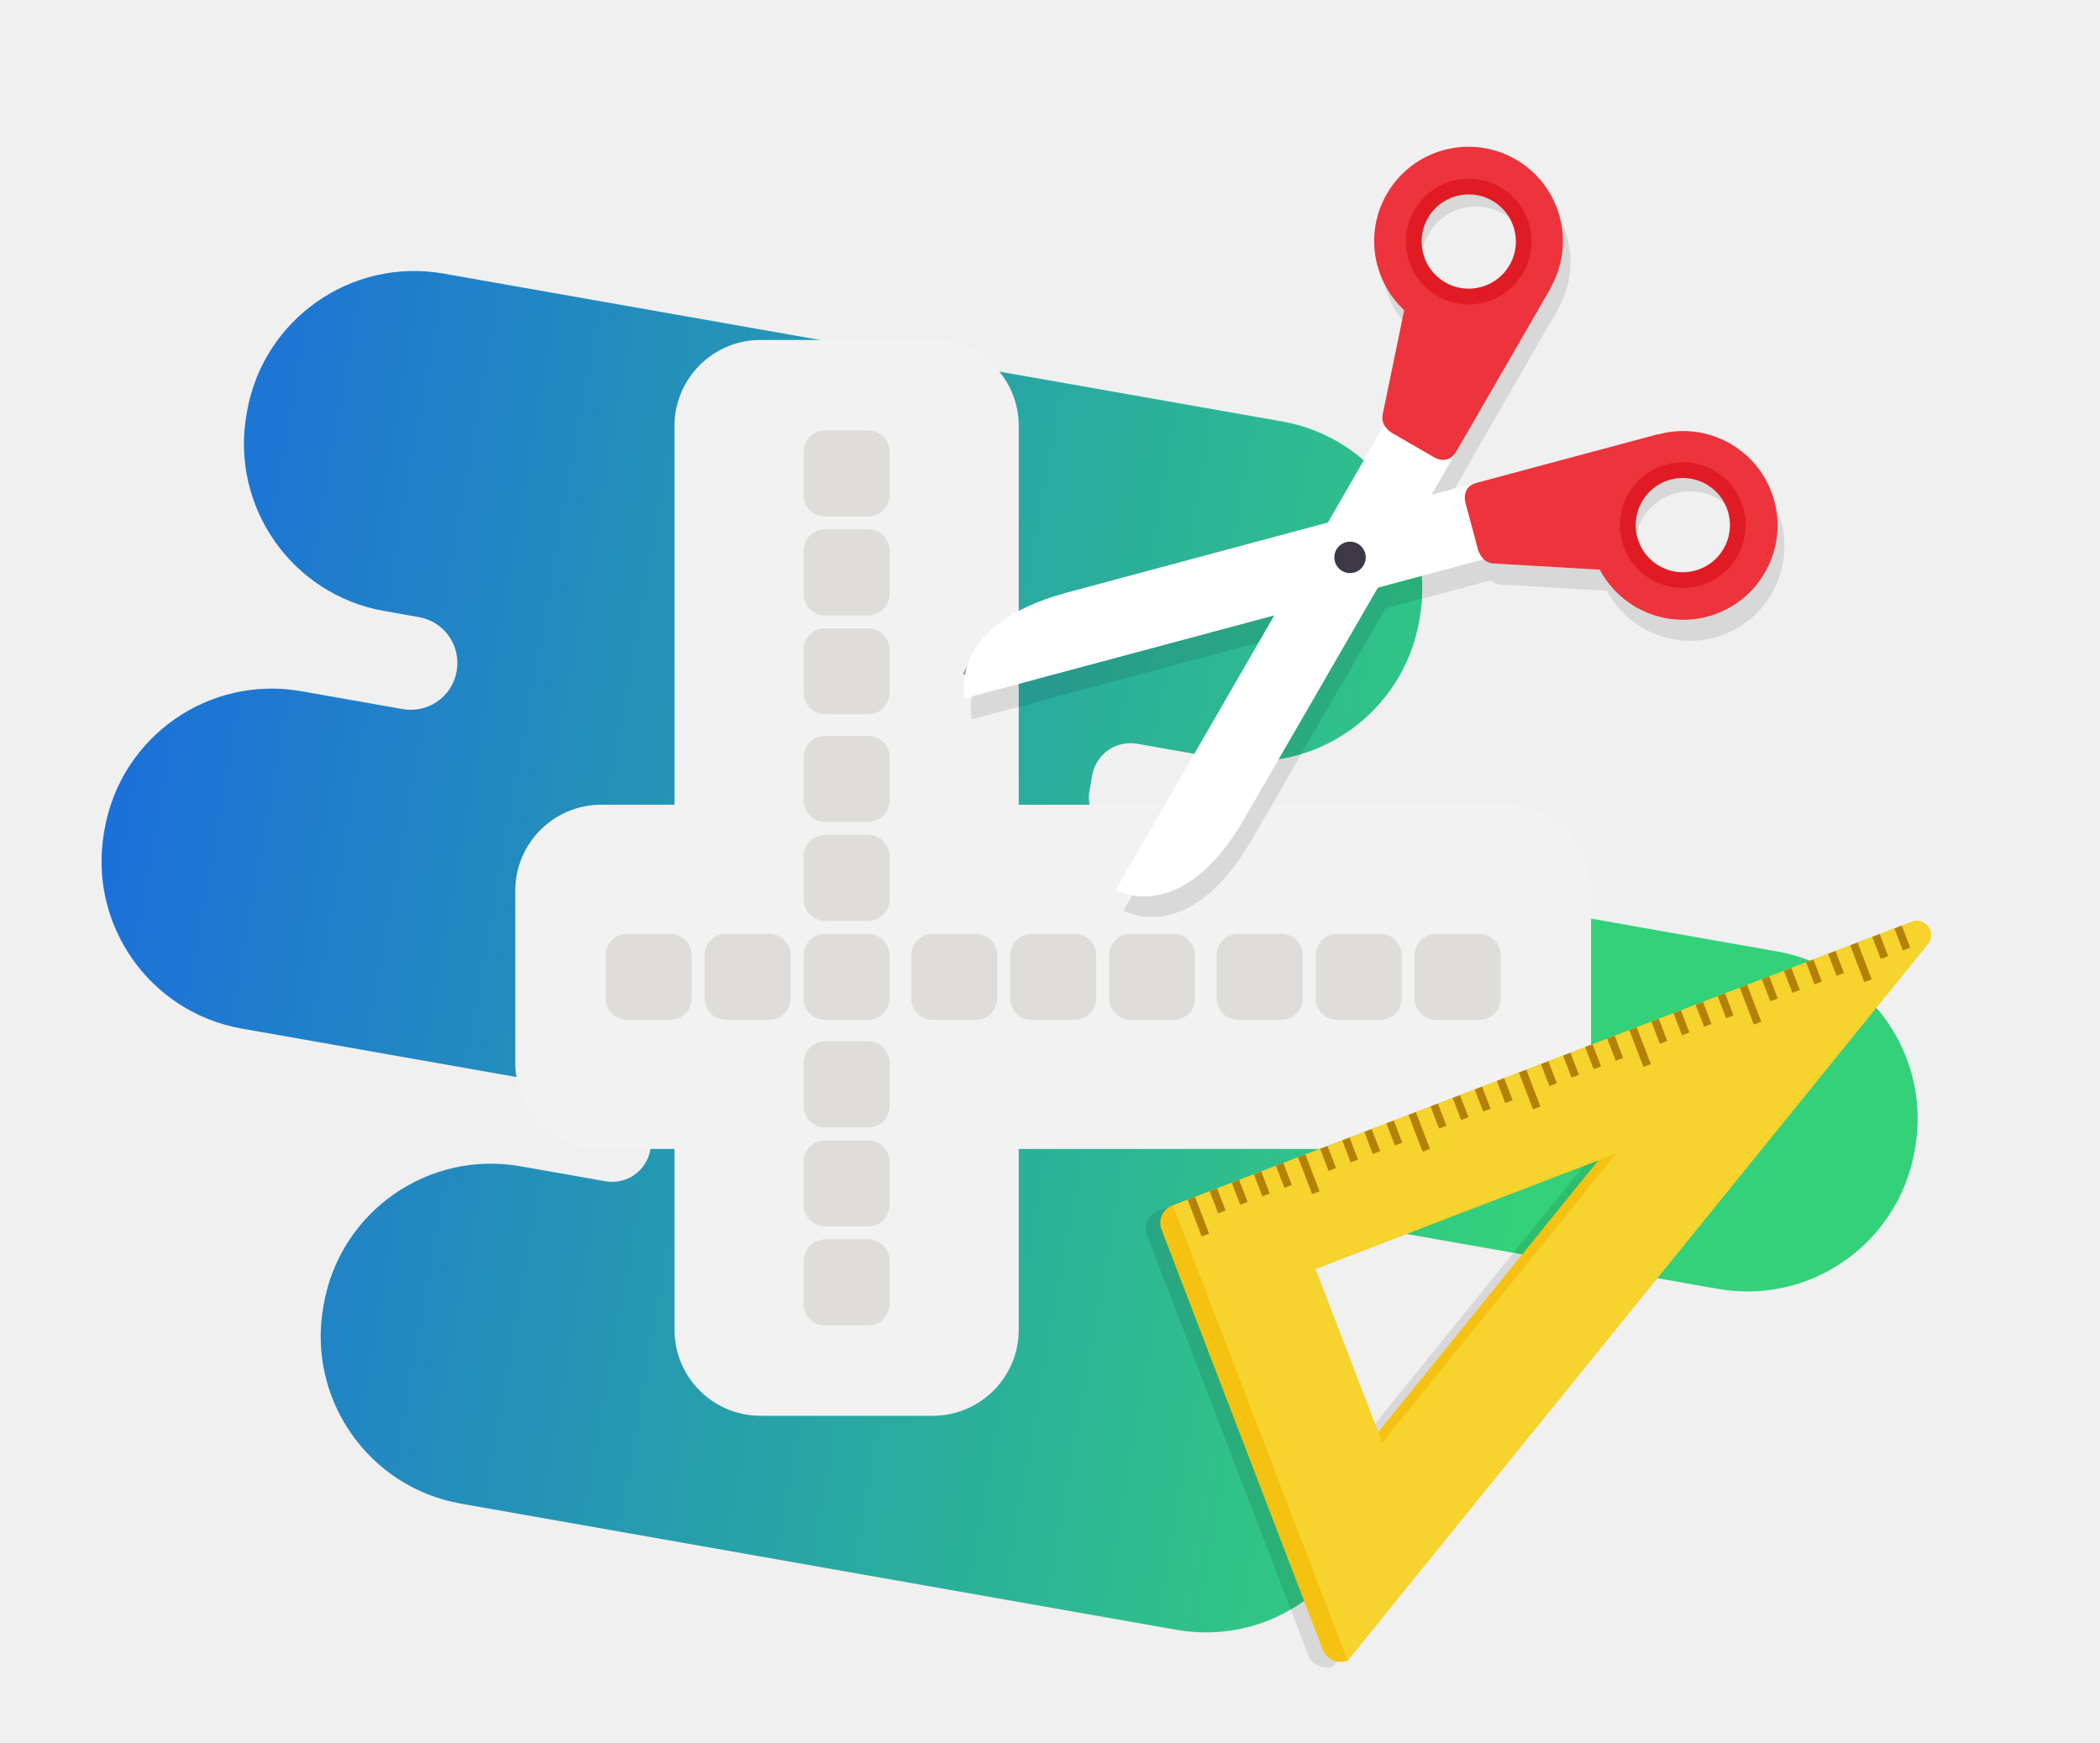
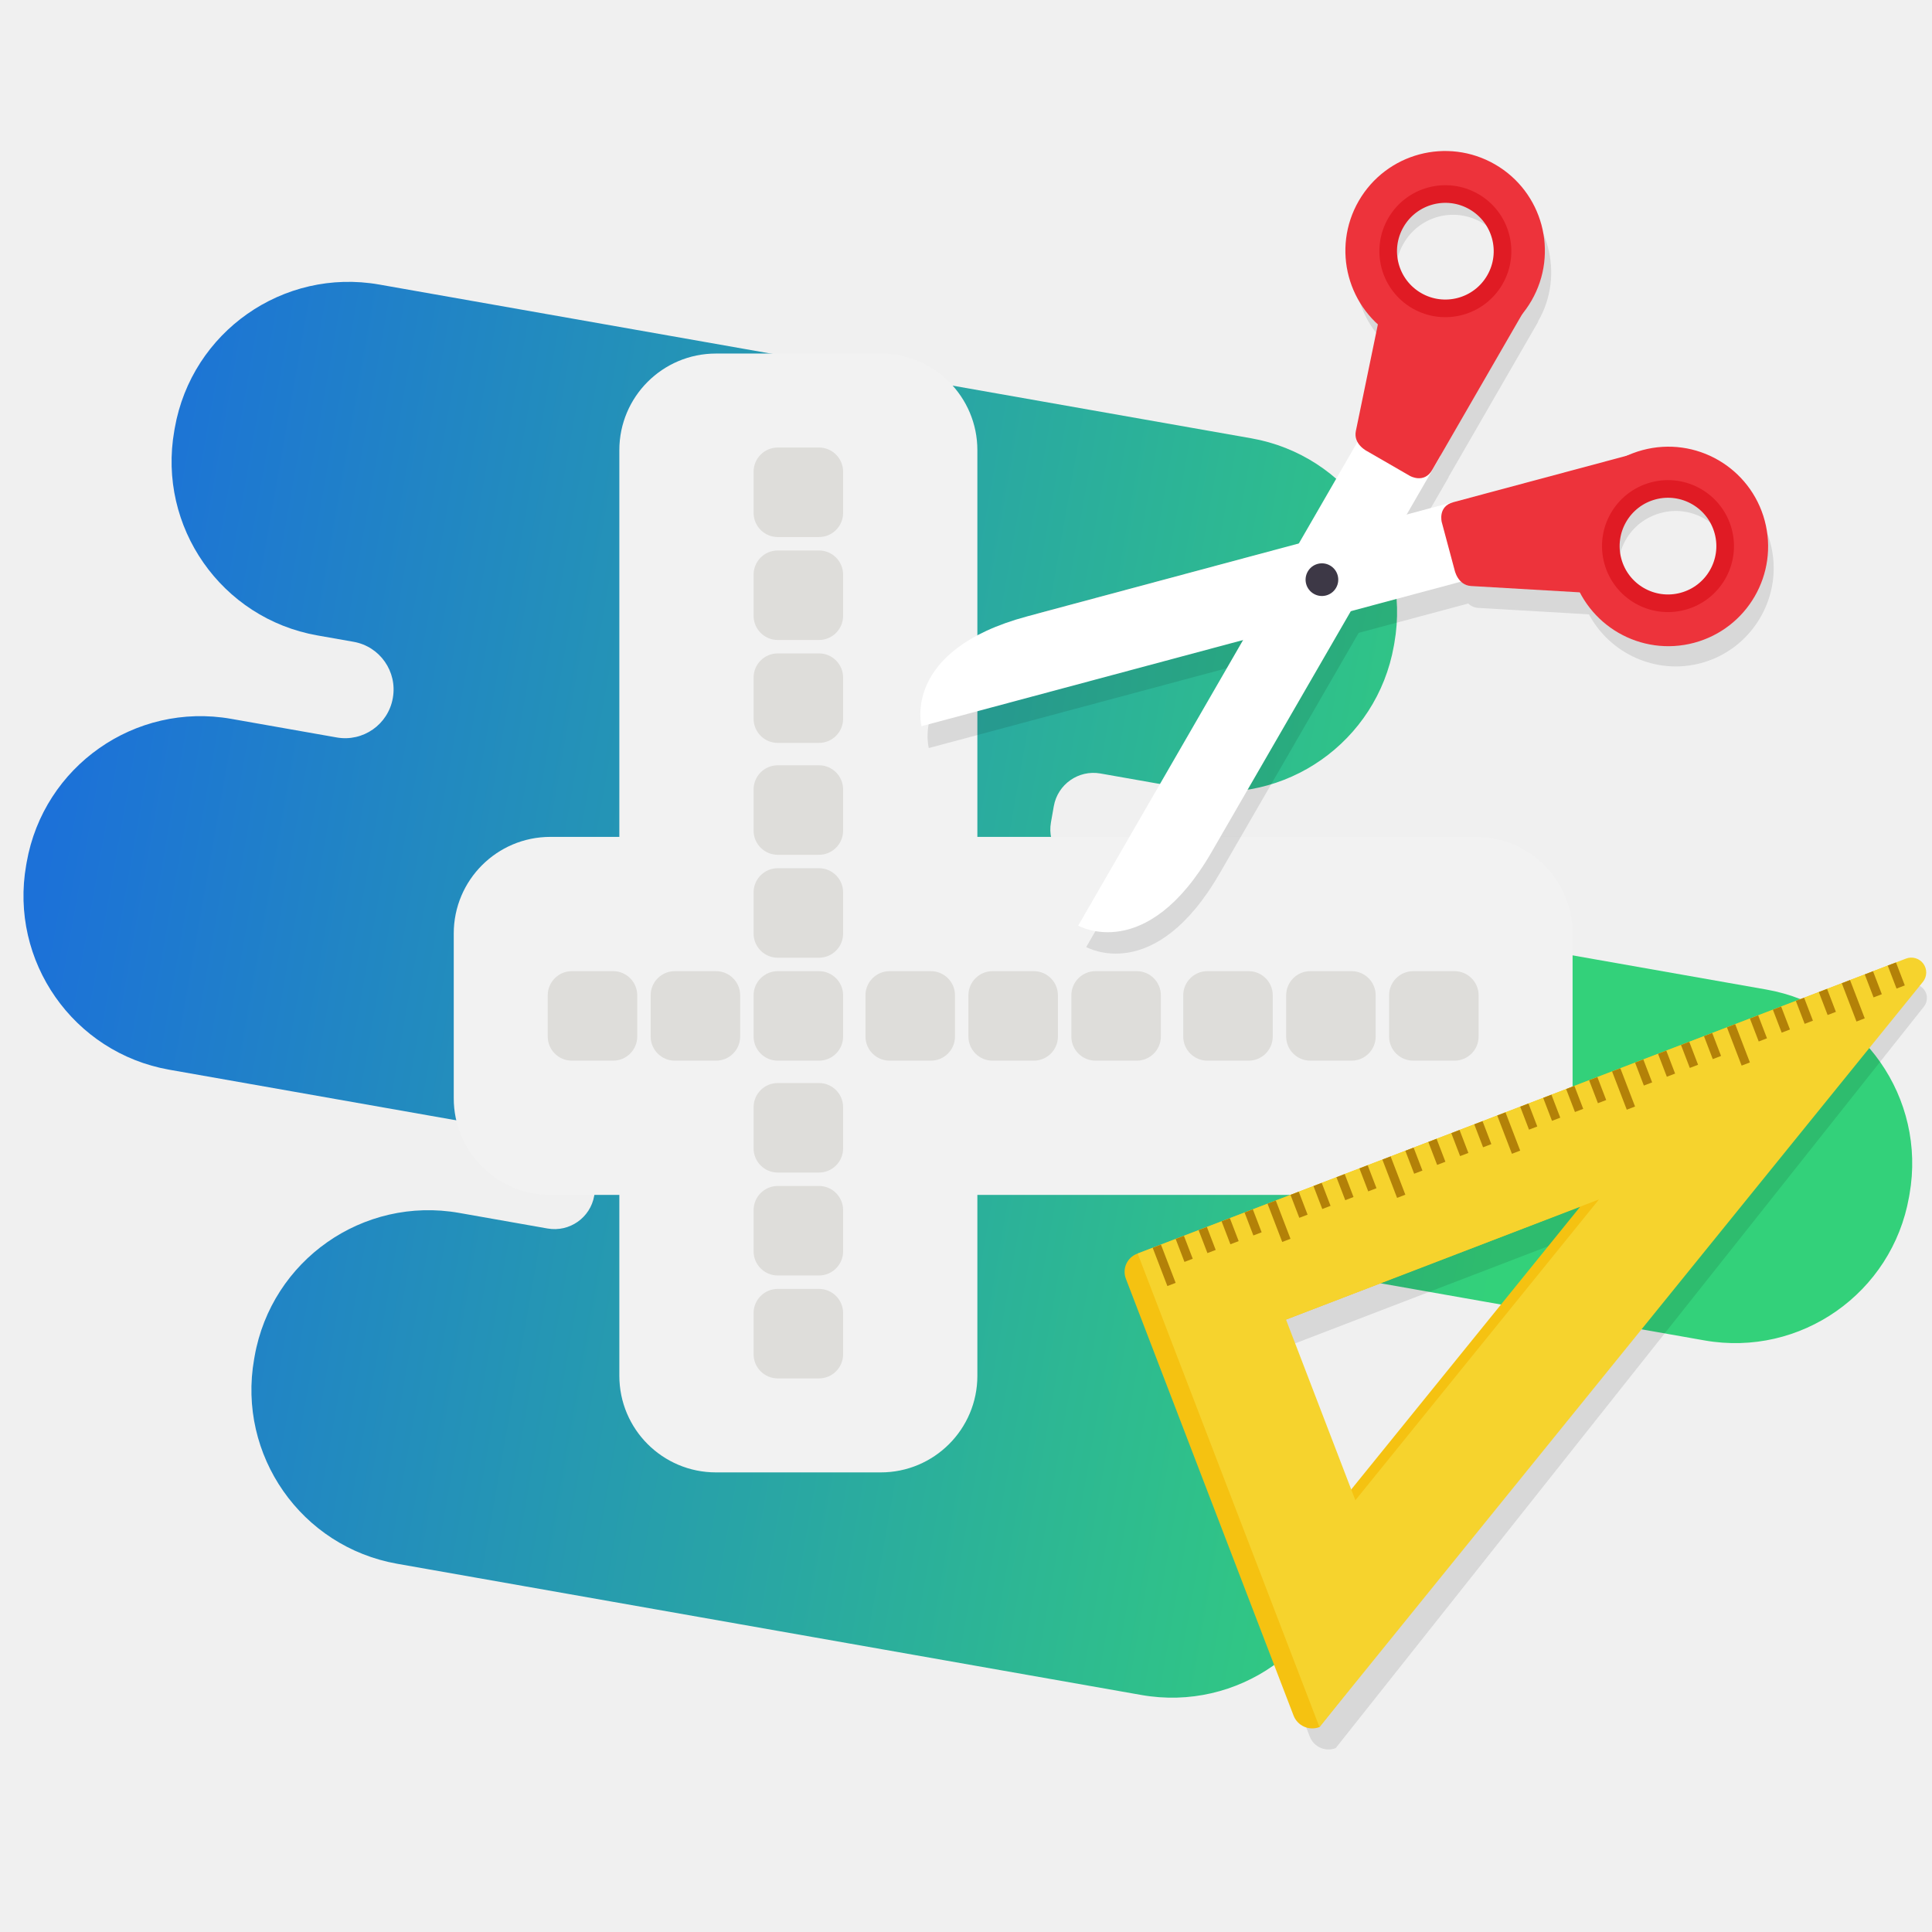
- <svg xmlns="http://www.w3.org/2000/svg" width="488" height="405" viewBox="0 0 488 405" fill="none">
-   <path d="M329.913 143.674L329.803 144.295C326.016 165.774 305.557 180.12 284.108 176.337L264.237 172.834C259.345 171.971 254.679 175.243 253.816 180.141L253.175 183.777C252.311 188.675 255.576 193.345 260.468 194.207L413.039 221.11C434.489 224.892 448.807 245.37 445.02 266.848L444.91 267.47C441.123 288.948 420.664 303.294 399.215 299.512L285.933 279.537C281.041 278.674 276.376 281.946 275.512 286.844L275.121 289.061C274.257 293.96 277.523 298.629 282.414 299.492L287.197 300.335C308.647 304.117 322.965 324.595 319.178 346.074L319.068 346.695C315.281 368.173 294.823 382.519 273.373 378.737L107.112 349.421C85.663 345.639 71.344 325.161 75.132 303.682L75.241 303.061C79.028 281.583 99.487 267.237 120.937 271.019L140.702 274.504C145.593 275.367 150.259 272.095 151.122 267.197L151.513 264.98C152.377 260.082 149.112 255.412 144.22 254.549L56.181 239.025C34.731 235.243 20.413 214.765 24.2 193.287L24.31 192.666C28.097 171.187 48.556 156.842 70.005 160.624L93.591 164.782C99.471 165.819 105.08 161.887 106.118 155.998L106.127 155.948C107.165 150.059 103.24 144.445 97.359 143.409L89.274 141.983C67.824 138.201 53.506 117.723 57.293 96.244L57.403 95.623C61.19 74.145 81.649 59.799 103.098 63.581L297.932 97.936C319.382 101.718 333.7 122.196 329.913 143.674Z" fill="url(#paint0_linear_37_901)" />
-   <rect x="119.736" y="187" width="250" height="80" rx="20" fill="#F2F2F2" />
-   <rect x="156.736" y="79" width="80" height="250" rx="20" fill="#F2F2F2" />
-   <rect x="186.736" y="100" width="20" height="20" rx="5" fill="#DEDDDA" />
-   <rect x="186.736" y="123" width="20" height="20" rx="5" fill="#DEDDDA" />
-   <rect x="186.736" y="146" width="20" height="20" rx="5" fill="#DEDDDA" />
-   <rect x="186.736" y="171" width="20" height="20" rx="5" fill="#DEDDDA" />
-   <rect x="186.736" y="194" width="20" height="20" rx="5" fill="#DEDDDA" />
-   <rect x="140.736" y="217" width="20" height="20" rx="5" fill="#DEDDDA" />
-   <rect x="163.736" y="217" width="20" height="20" rx="5" fill="#DEDDDA" />
-   <rect x="186.736" y="217" width="20" height="20" rx="5" fill="#DEDDDA" />
-   <rect x="186.736" y="242" width="20" height="20" rx="5" fill="#DEDDDA" />
-   <rect x="186.736" y="265" width="20" height="20" rx="5" fill="#DEDDDA" />
-   <rect x="186.736" y="288" width="20" height="20" rx="5" fill="#DEDDDA" />
-   <rect x="211.736" y="217" width="20" height="20" rx="5" fill="#DEDDDA" />
-   <rect x="234.735" y="217" width="20" height="20" rx="5" fill="#DEDDDA" />
-   <rect x="257.735" y="217" width="20" height="20" rx="5" fill="#DEDDDA" />
-   <rect x="282.735" y="217" width="20" height="20" rx="5" fill="#DEDDDA" />
-   <rect x="305.735" y="217" width="20" height="20" rx="5" fill="#DEDDDA" />
-   <rect x="328.735" y="217" width="20" height="20" rx="5" fill="#DEDDDA" />
-   <path fill-rule="evenodd" clip-rule="evenodd" d="M227.619 156.728C230.287 151.761 236.31 146.144 249.529 142.603L310.328 126.283L323.46 103.536C323.049 102.792 322.922 101.925 323.104 101.094L328.108 76.849C320.83 70.047 318.883 58.828 324.065 49.854C330.092 39.415 343.573 35.801 354.014 41.829C364.452 47.854 368.065 61.339 362.039 71.779L361.981 71.874L362.063 71.862L341.992 106.625L342.03 106.649L334.42 119.816L348.217 116.112L348.229 116.156L387.002 105.767L386.969 105.842L387.075 105.814C398.72 102.693 410.808 109.674 413.928 121.317C417.048 132.96 410.068 145.046 398.425 148.166C388.414 150.848 378.082 146.064 373.395 137.273L348.681 135.83C347.833 135.79 347.028 135.443 346.416 134.854L321.935 141.414L290.899 195.12C276.301 220.402 261.065 211.607 261.065 211.607L297.866 147.863L225.878 167.152C225.878 167.152 224.596 162.357 227.619 156.728ZM331.965 54.416C331.116 55.87 330.563 57.477 330.339 59.146C330.115 60.814 330.224 62.511 330.659 64.137C331.095 65.763 331.849 67.287 332.877 68.62C333.906 69.953 335.188 71.068 336.651 71.902C338.104 72.751 339.712 73.304 341.38 73.528C343.049 73.752 344.745 73.643 346.371 73.208C347.997 72.772 349.521 72.018 350.854 70.99C352.187 69.962 353.302 68.679 354.136 67.217C354.986 65.763 355.539 64.156 355.763 62.487C355.987 60.818 355.878 59.122 355.443 57.495C355.007 55.869 354.253 54.345 353.224 53.012C352.196 51.679 350.913 50.563 349.451 49.729C347.997 48.88 346.39 48.327 344.722 48.103C343.053 47.879 341.357 47.988 339.731 48.424C338.105 48.859 336.582 49.613 335.249 50.642C333.916 51.67 332.801 52.952 331.967 54.414L331.965 54.416ZM381.636 120.575C380.796 122.034 380.253 123.645 380.038 125.314C379.823 126.984 379.94 128.679 380.383 130.303C380.811 131.932 381.557 133.46 382.578 134.798C383.6 136.136 384.877 137.259 386.335 138.1C387.793 138.942 389.404 139.486 391.074 139.701C392.744 139.916 394.44 139.798 396.064 139.353C397.692 138.926 399.22 138.181 400.558 137.159C401.896 136.138 403.019 134.862 403.861 133.404C404.702 131.946 405.247 130.335 405.462 128.666C405.677 126.996 405.559 125.3 405.115 123.677C404.688 122.048 403.942 120.52 402.921 119.182C401.899 117.843 400.622 116.721 399.164 115.879C397.706 115.037 396.096 114.493 394.426 114.277C392.756 114.062 391.06 114.18 389.436 114.624C385.995 115.546 383.271 117.746 381.638 120.575L381.636 120.575Z" fill="black" fill-opacity="0.102" />
-   <path fill-rule="evenodd" clip-rule="evenodd" d="M351.013 113.856L353.846 124.431L226.946 158.433L223.786 156.607C223.786 156.607 229.596 142.611 251.368 136.777L299.293 123.945L304.138 122.83L308.713 125.19L351.013 113.856Z" fill="#9A9996" />
-   <path fill-rule="evenodd" clip-rule="evenodd" d="M346.6 111.222L351.165 128.261L224.265 162.263C224.265 162.263 219.712 145.269 247.912 137.713L346.6 111.222Z" fill="white" />
-   <path fill-rule="evenodd" clip-rule="evenodd" d="M385.386 100.877L343.086 112.211C339.561 113.155 340.506 116.68 340.506 116.68L343.357 127.321C343.357 127.321 344.023 130.765 347.067 130.943L372.532 132.426L385.386 100.877Z" fill="#ED333B" />
-   <path d="M407.907 117.605C405.425 108.342 395.904 102.845 386.641 105.327C377.378 107.809 371.881 117.33 374.363 126.593C376.845 135.856 386.366 141.353 395.629 138.871C404.892 136.389 410.389 126.868 407.907 117.605Z" stroke="#ED333B" stroke-width="9.123" stroke-linecap="round" stroke-linejoin="round" />
-   <path d="M403.391 118.721C401.565 111.907 394.561 107.863 387.747 109.689C380.934 111.515 376.89 118.519 378.716 125.332C380.541 132.146 387.545 136.19 394.359 134.364C401.173 132.538 405.216 125.535 403.391 118.721Z" stroke="#E01B24" stroke-width="3.649" stroke-linecap="round" stroke-linejoin="round" />
-   <path fill-rule="evenodd" clip-rule="evenodd" d="M340.236 101.864L324.96 93.044L259.272 206.82C259.272 206.82 274.508 215.616 289.106 190.333L340.236 101.864Z" fill="white" />
-   <path fill-rule="evenodd" clip-rule="evenodd" d="M360.268 67.077L338.372 105.002C336.548 108.162 333.387 106.338 333.387 106.338L323.847 100.83C323.847 100.83 320.693 99.295 321.308 96.309L326.467 71.328L360.268 67.077Z" fill="#ED333B" />
-   <path d="M349.939 40.994C358.244 45.788 361.089 56.408 356.294 64.713C351.5 73.018 340.88 75.863 332.575 71.068C324.271 66.273 321.425 55.654 326.22 47.349C331.015 39.044 341.634 36.199 349.939 40.994Z" stroke="#ED333B" stroke-width="9.123" stroke-linecap="round" stroke-linejoin="round" />
-   <path d="M347.693 45.067C353.802 48.594 355.895 56.406 352.368 62.515C348.841 68.624 341.029 70.717 334.92 67.19C328.811 63.663 326.718 55.851 330.245 49.742C333.772 43.633 341.584 41.54 347.693 45.067Z" stroke="#E01B24" stroke-width="3.649" stroke-linecap="round" stroke-linejoin="round" />
-   <path d="M315.549 126.363C313.804 125.356 311.572 125.954 310.564 127.699C309.556 129.445 310.154 131.676 311.9 132.684C313.645 133.692 315.877 133.094 316.885 131.348C317.892 129.603 317.294 127.371 315.549 126.363Z" fill="#3D3846" />
-   <path d="M309.799 387.202L441.237 221.515C441.659 220.983 441.894 220.327 441.907 219.649C441.92 218.97 441.709 218.306 441.307 217.758C440.905 217.211 440.335 216.811 439.683 216.62C439.032 216.429 438.335 216.457 437.702 216.7L403.58 229.798L269.025 281.449C267.957 281.859 267.096 282.676 266.631 283.72C266.166 284.765 266.135 285.951 266.545 287.018L304.013 384.626C304.224 385.175 304.541 385.677 304.945 386.104C305.35 386.53 305.835 386.873 306.373 387.112C306.91 387.352 307.489 387.483 308.077 387.498C308.665 387.513 309.25 387.413 309.799 387.202ZM313.645 338.128L298.147 297.752L368.078 270.908L313.645 338.128Z" fill="black" fill-opacity="0.102" />
-   <path d="M313.172 385.907L444.61 220.22C445.032 219.689 445.267 219.033 445.28 218.354C445.293 217.675 445.082 217.011 444.68 216.464C444.278 215.917 443.708 215.517 443.056 215.325C442.405 215.134 441.709 215.162 441.075 215.406L406.953 228.504L272.398 280.155C271.33 280.564 270.469 281.381 270.004 282.426C269.539 283.47 269.508 284.656 269.918 285.724L307.386 383.331C307.597 383.88 307.914 384.382 308.319 384.809C308.723 385.236 309.208 385.578 309.746 385.818C310.283 386.057 310.862 386.188 311.45 386.203C312.038 386.219 312.623 386.118 313.172 385.907ZM317.019 336.833L301.52 296.457L371.451 269.613L317.019 336.833Z" fill="#F5C211" />
-   <path d="M313.172 385.907L448.013 219.395C448.474 218.826 448.735 218.12 448.754 217.387C448.773 216.655 448.55 215.937 448.119 215.344C447.689 214.751 447.075 214.317 446.372 214.109C445.669 213.901 444.918 213.93 444.234 214.193L411.134 226.899L272.554 280.095L313.172 385.907ZM321.2 335.228L305.701 294.852L375.632 268.008L321.2 335.228Z" fill="#F6D32D" />
-   <path d="M280.116 287.007L276.832 278.452" stroke="#B38108" stroke-width="1.833" />
-   <path d="M305.778 277.156L302.495 268.601" stroke="#B38108" stroke-width="1.833" />
-   <path d="M331.441 267.305L328.158 258.75" stroke="#B38108" stroke-width="1.833" />
-   <path d="M357.104 257.453L353.821 248.899" stroke="#B38108" stroke-width="1.833" />
-   <path d="M382.767 247.602L379.483 239.048" stroke="#B38108" stroke-width="1.833" />
-   <path d="M408.43 237.751L405.146 229.197" stroke="#B38108" stroke-width="1.833" />
-   <path d="M434.093 227.9L430.81 219.346" stroke="#B38108" stroke-width="1.833" />
-   <path d="M283.935 281.615L281.964 276.482" stroke="#B38108" stroke-width="1.833" />
-   <path d="M289.067 279.645L287.097 274.512" stroke="#B38108" stroke-width="1.833" />
-   <path d="M294.2 277.674L292.229 272.542" stroke="#B38108" stroke-width="1.833" />
-   <path d="M299.333 275.704L297.362 270.572" stroke="#B38108" stroke-width="1.833" />
-   <path d="M309.598 271.764L307.627 266.631" stroke="#B38108" stroke-width="1.833" />
-   <path d="M314.73 269.794L312.76 264.661" stroke="#B38108" stroke-width="1.833" />
-   <path d="M319.863 267.823L317.893 262.691" stroke="#B38108" stroke-width="1.833" />
-   <path d="M324.995 265.853L323.025 260.72" stroke="#B38108" stroke-width="1.833" />
-   <path d="M335.261 261.913L333.291 256.78" stroke="#B38108" stroke-width="1.833" />
-   <path d="M340.393 259.942L338.423 254.81" stroke="#B38108" stroke-width="1.833" />
-   <path d="M345.526 257.972L343.556 252.84" stroke="#B38108" stroke-width="1.833" />
-   <path d="M350.658 256.002L348.688 250.869" stroke="#B38108" stroke-width="1.833" />
-   <path d="M360.923 252.062L358.953 246.929" stroke="#B38108" stroke-width="1.833" />
-   <path d="M366.056 250.091L364.086 244.959" stroke="#B38108" stroke-width="1.833" />
-   <path d="M371.188 248.121L369.218 242.989" stroke="#B38108" stroke-width="1.833" />
-   <path d="M376.321 246.151L374.351 241.018" stroke="#B38108" stroke-width="1.833" />
-   <path d="M386.586 242.211L384.616 237.078" stroke="#B38108" stroke-width="1.833" />
-   <path d="M391.719 240.24L389.749 235.108" stroke="#B38108" stroke-width="1.833" />
-   <path d="M396.852 238.27L394.881 233.137" stroke="#B38108" stroke-width="1.833" />
-   <path d="M401.984 236.3L400.014 231.167" stroke="#B38108" stroke-width="1.833" />
-   <path d="M412.25 232.359L410.279 227.227" stroke="#B38108" stroke-width="1.833" />
-   <path d="M417.382 230.389L415.412 225.257" stroke="#B38108" stroke-width="1.833" />
-   <path d="M422.515 228.419L420.544 223.286" stroke="#B38108" stroke-width="1.833" />
-   <path d="M427.647 226.449L425.677 221.316" stroke="#B38108" stroke-width="1.833" />
-   <path d="M437.912 222.508L435.942 217.376" stroke="#B38108" stroke-width="1.833" />
-   <path d="M443.045 220.538L441.075 215.406" stroke="#B38108" stroke-width="1.833" />
+ <svg xmlns="http://www.w3.org/2000/svg" width="400" height="400" viewBox="0 0 400 400" fill="none">
+   <mask id="mask0_43_780" style="mask-type:alpha" maskUnits="userSpaceOnUse" x="0" y="0" width="400" height="400">
+     <rect width="400" height="400" fill="white" />
+   </mask>
+   <g mask="url(#mask0_43_780)">
+     <path d="M288.689 133.125L288.587 133.701C285.078 153.602 266.122 166.894 246.247 163.39L227.835 160.143C223.302 159.344 218.979 162.375 218.179 166.914L217.585 170.283C216.785 174.821 219.81 179.148 224.343 179.948L365.711 204.875C385.586 208.379 398.853 227.353 395.344 247.255L395.242 247.83C391.733 267.732 372.777 281.024 352.902 277.52L247.938 259.012C243.406 258.213 239.083 261.244 238.282 265.782L237.92 267.837C237.12 272.375 240.145 276.702 244.678 277.502L249.109 278.283C268.984 281.788 282.251 300.762 278.742 320.663L278.64 321.239C275.131 341.14 256.175 354.433 236.3 350.928L82.248 323.764C62.373 320.26 49.106 301.286 52.615 281.384L52.716 280.809C56.226 260.907 75.182 247.615 95.057 251.119L113.37 254.349C117.903 255.148 122.226 252.116 123.026 247.578L123.388 245.524C124.189 240.985 121.163 236.658 116.631 235.859L35.056 221.475C15.181 217.97 1.914 198.996 5.423 179.095L5.525 178.519C9.034 158.618 27.99 145.325 47.865 148.83L69.718 152.683C75.167 153.644 80.364 150 81.326 144.544L81.334 144.497C82.296 139.041 78.659 133.839 73.21 132.879L65.719 131.558C45.844 128.053 32.577 109.079 36.086 89.178L36.188 88.602C39.697 68.701 58.653 55.408 78.528 58.913L259.056 90.745C278.931 94.249 292.198 113.223 288.689 133.125Z" fill="url(#paint0_linear_43_780)" />
+     <rect x="93.944" y="173.269" width="231.644" height="74.126" rx="20" fill="#F2F2F2" />
+     <rect x="128.228" y="73.199" width="74.126" height="231.644" rx="20" fill="#F2F2F2" />
+     <rect x="156.025" y="92.657" width="18.532" height="18.532" rx="5" fill="#DEDDDA" />
+     <rect x="156.025" y="113.969" width="18.532" height="18.532" rx="5" fill="#DEDDDA" />
+     <rect x="156.025" y="135.28" width="18.532" height="18.532" rx="5" fill="#DEDDDA" />
+     <rect x="156.025" y="158.444" width="18.532" height="18.532" rx="5" fill="#DEDDDA" />
+     <rect x="156.025" y="179.755" width="18.532" height="18.532" rx="5" fill="#DEDDDA" />
+     <rect x="113.402" y="201.067" width="18.532" height="18.532" rx="5" fill="#DEDDDA" />
+     <rect x="134.713" y="201.067" width="18.532" height="18.532" rx="5" fill="#DEDDDA" />
+     <rect x="156.025" y="201.067" width="18.532" height="18.532" rx="5" fill="#DEDDDA" />
+     <rect x="156.025" y="224.231" width="18.532" height="18.532" rx="5" fill="#DEDDDA" />
+     <rect x="156.025" y="245.542" width="18.532" height="18.532" rx="5" fill="#DEDDDA" />
+     <rect x="156.025" y="266.853" width="18.532" height="18.532" rx="5" fill="#DEDDDA" />
+     <rect x="179.189" y="201.067" width="18.532" height="18.532" rx="5" fill="#DEDDDA" />
+     <rect x="200.5" y="201.067" width="18.532" height="18.532" rx="5" fill="#DEDDDA" />
+     <rect x="221.811" y="201.067" width="18.532" height="18.532" rx="5" fill="#DEDDDA" />
+     <rect x="244.976" y="201.067" width="18.532" height="18.532" rx="5" fill="#DEDDDA" />
+     <rect x="266.287" y="201.067" width="18.532" height="18.532" rx="5" fill="#DEDDDA" />
+     <rect x="287.598" y="201.067" width="18.532" height="18.532" rx="5" fill="#DEDDDA" />
+     <path fill-rule="evenodd" clip-rule="evenodd" d="M193.906 145.22C196.378 140.618 201.959 135.414 214.207 132.132L270.542 117.011L282.71 95.934C282.329 95.245 282.212 94.441 282.38 93.672L287.016 71.206C280.273 64.904 278.469 54.509 283.271 46.193C288.855 36.521 301.346 33.172 311.02 38.758C320.692 44.34 324.04 56.835 318.456 66.509L318.402 66.597L318.478 66.585L299.881 98.796L299.916 98.818L292.865 111.019L305.649 107.587L305.66 107.627L341.586 98.001L341.556 98.07L341.654 98.044C352.444 95.153 363.644 101.621 366.535 112.409C369.426 123.198 362.959 134.396 352.171 137.287C342.895 139.772 333.321 135.34 328.978 127.193L306.079 125.857C305.293 125.82 304.547 125.498 303.98 124.953L281.296 131.03L252.54 180.793C239.013 204.219 224.896 196.069 224.896 196.069L258.995 137.006L192.293 154.879C192.293 154.879 191.105 150.436 193.906 145.22ZM290.591 50.421C289.804 51.768 289.291 53.257 289.084 54.803C288.876 56.349 288.977 57.921 289.381 59.428C289.784 60.934 290.483 62.346 291.436 63.581C292.389 64.816 293.577 65.85 294.932 66.623C296.279 67.41 297.768 67.922 299.314 68.129C300.86 68.337 302.432 68.236 303.939 67.832C305.445 67.429 306.857 66.73 308.092 65.777C309.327 64.825 310.361 63.636 311.134 62.282C311.921 60.935 312.433 59.445 312.641 57.899C312.849 56.353 312.748 54.781 312.344 53.274C311.94 51.767 311.242 50.355 310.289 49.12C309.336 47.885 308.147 46.851 306.792 46.078C305.446 45.291 303.956 44.779 302.41 44.571C300.865 44.364 299.293 44.465 297.786 44.868C296.28 45.272 294.868 45.97 293.633 46.923C292.398 47.876 291.365 49.064 290.592 50.419L290.591 50.421ZM336.614 111.722C335.836 113.074 335.333 114.566 335.134 116.113C334.934 117.66 335.043 119.231 335.454 120.736C335.85 122.245 336.541 123.66 337.488 124.9C338.434 126.14 339.617 127.18 340.968 127.96C342.32 128.74 343.812 129.244 345.359 129.444C346.907 129.643 348.478 129.533 349.983 129.121C351.492 128.726 352.907 128.035 354.147 127.088C355.387 126.142 356.427 124.959 357.207 123.608C357.987 122.258 358.491 120.766 358.691 119.218C358.89 117.671 358.781 116.1 358.369 114.596C357.973 113.087 357.282 111.671 356.336 110.431C355.39 109.191 354.207 108.15 352.856 107.37C351.504 106.59 350.012 106.086 348.465 105.886C346.918 105.687 345.346 105.796 343.841 106.208C340.654 107.062 338.13 109.1 336.616 111.722L336.614 111.722Z" fill="black" fill-opacity="0.102" />
+     <path fill-rule="evenodd" clip-rule="evenodd" d="M308.24 105.496L310.865 115.294L194.082 146.586L191.169 144.89C191.169 144.89 196.496 131.936 216.533 126.567L260.637 114.759L265.096 113.734L269.312 115.926L308.24 105.496Z" fill="#9A9996" />
+     <path fill-rule="evenodd" clip-rule="evenodd" d="M304.151 103.056L308.381 118.843L190.798 150.349C190.798 150.349 186.579 134.603 212.709 127.601L304.151 103.056Z" fill="white" />
+     <path fill-rule="evenodd" clip-rule="evenodd" d="M340.09 93.47L300.895 103.972C297.629 104.847 298.504 108.113 298.504 108.113L301.146 117.972C301.146 117.972 301.763 121.164 304.584 121.329L328.179 122.703L340.09 93.47Z" fill="#ED333B" />
+     <path d="M360.957 108.97C358.657 100.387 349.835 95.294 341.252 97.594C332.67 99.893 327.576 108.715 329.876 117.298C332.176 125.881 340.998 130.974 349.58 128.674C358.163 126.375 363.257 117.553 360.957 108.97Z" stroke="#ED333B" stroke-width="9.123" stroke-linecap="round" stroke-linejoin="round" />
+     <path d="M356.772 110.004C355.08 103.69 348.591 99.944 342.277 101.635C335.964 103.327 332.217 109.816 333.909 116.13C335.6 122.443 342.09 126.19 348.403 124.498C354.717 122.807 358.464 116.317 356.772 110.004Z" stroke="#E01B24" stroke-width="3.649" stroke-linecap="round" stroke-linejoin="round" />
+     <path fill-rule="evenodd" clip-rule="evenodd" d="M298.254 94.385L284.1 86.213L223.235 191.634C223.235 191.634 237.353 199.785 250.878 176.358L298.254 94.385Z" fill="white" />
+     <path fill-rule="evenodd" clip-rule="evenodd" d="M316.816 62.151L296.527 97.292C294.836 100.22 291.908 98.53 291.908 98.53L283.069 93.426C283.069 93.426 280.146 92.004 280.716 89.237L285.496 66.09L316.816 62.151Z" fill="#ED333B" />
+     <path d="M307.245 37.984C314.94 42.426 317.576 52.266 313.133 59.961C308.691 67.656 298.851 70.293 291.156 65.85C283.461 61.407 280.824 51.568 285.267 43.872C289.71 36.177 299.549 33.541 307.245 37.984Z" stroke="#ED333B" stroke-width="9.123" stroke-linecap="round" stroke-linejoin="round" />
+     <path d="M305.163 41.758C310.824 45.026 312.763 52.264 309.495 57.925C306.227 63.585 298.989 65.525 293.328 62.257C287.668 58.988 285.728 51.75 288.997 46.09C292.265 40.429 299.503 38.49 305.163 41.758Z" stroke="#E01B24" stroke-width="3.649" stroke-linecap="round" stroke-linejoin="round" />
+     <path d="M275.38 117.085C273.763 116.151 271.695 116.705 270.761 118.323C269.827 119.94 270.382 122.008 271.999 122.942C273.616 123.876 275.684 123.321 276.618 121.704C277.552 120.087 276.998 118.019 275.38 117.085Z" fill="#3D3846" />
+     <path d="M276.538 361.93L398.325 208.409C398.716 207.916 398.934 207.309 398.946 206.68C398.957 206.051 398.762 205.435 398.39 204.928C398.017 204.421 397.489 204.051 396.885 203.873C396.281 203.696 395.636 203.722 395.049 203.948L363.433 216.084L238.757 263.943C237.768 264.322 236.971 265.079 236.54 266.047C236.109 267.015 236.08 268.114 236.46 269.103L271.177 359.543C271.372 360.052 271.665 360.517 272.041 360.913C272.416 361.308 272.865 361.626 273.363 361.847C273.861 362.069 274.397 362.19 274.942 362.205C275.487 362.219 276.029 362.126 276.538 361.93ZM280.102 316.459L265.741 279.048L330.538 254.175L280.102 316.459Z" fill="black" fill-opacity="0.102" />
+     <path d="M273.178 357.572L394.964 204.051C395.355 203.558 395.573 202.95 395.585 202.321C395.597 201.692 395.402 201.077 395.029 200.57C394.657 200.063 394.128 199.692 393.525 199.515C392.921 199.338 392.276 199.364 391.689 199.589L360.073 211.726L235.397 259.584C234.408 259.964 233.61 260.721 233.179 261.689C232.749 262.656 232.72 263.756 233.099 264.744L267.816 355.185C268.012 355.694 268.305 356.159 268.68 356.554C269.055 356.95 269.505 357.267 270.003 357.489C270.5 357.711 271.037 357.832 271.582 357.846C272.127 357.861 272.669 357.767 273.178 357.572ZM276.741 312.101L262.381 274.69L327.177 249.817L276.741 312.101Z" fill="#F5C211" />
+     <path d="M273.177 357.572L398.118 203.286C398.545 202.758 398.786 202.104 398.804 201.426C398.822 200.747 398.615 200.082 398.216 199.532C397.817 198.983 397.248 198.581 396.597 198.388C395.946 198.195 395.25 198.223 394.616 198.466L363.947 210.239L235.542 259.529L273.177 357.572ZM280.615 310.614L266.255 273.203L331.051 248.33L280.615 310.614Z" fill="#F6D32D" />
+     <path d="M242.548 265.933L239.505 258.007" stroke="#B38108" stroke-width="1.833" />
+     <path d="M266.326 256.805L263.284 248.879" stroke="#B38108" stroke-width="1.833" />
+     <path d="M290.105 247.678L287.062 239.751" stroke="#B38108" stroke-width="1.833" />
+     <path d="M313.884 238.55L310.841 230.624" stroke="#B38108" stroke-width="1.833" />
+     <path d="M337.662 229.422L334.62 221.496" stroke="#B38108" stroke-width="1.833" />
+     <path d="M361.441 220.294L358.398 212.368" stroke="#B38108" stroke-width="1.833" />
+     <path d="M385.22 211.167L382.177 203.24" stroke="#B38108" stroke-width="1.833" />
+     <path d="M246.086 260.937L244.261 256.181" stroke="#B38108" stroke-width="1.833" />
+     <path d="M250.842 259.112L249.017 254.356" stroke="#B38108" stroke-width="1.833" />
+     <path d="M255.598 257.286L253.773 252.53" stroke="#B38108" stroke-width="1.833" />
+     <path d="M260.354 255.461L258.528 250.705" stroke="#B38108" stroke-width="1.833" />
+     <path d="M269.865 251.809L268.04 247.054" stroke="#B38108" stroke-width="1.833" />
+     <path d="M274.621 249.984L272.795 245.228" stroke="#B38108" stroke-width="1.833" />
+     <path d="M279.377 248.158L277.551 243.403" stroke="#B38108" stroke-width="1.833" />
+     <path d="M284.132 246.333L282.307 241.577" stroke="#B38108" stroke-width="1.833" />
+     <path d="M293.644 242.682L291.818 237.926" stroke="#B38108" stroke-width="1.833" />
+     <path d="M298.399 240.856L296.574 236.1" stroke="#B38108" stroke-width="1.833" />
+     <path d="M303.155 239.031L301.33 234.275" stroke="#B38108" stroke-width="1.833" />
+     <path d="M307.911 237.205L306.086 232.449" stroke="#B38108" stroke-width="1.833" />
+     <path d="M317.422 233.554L315.597 228.798" stroke="#B38108" stroke-width="1.833" />
+     <path d="M322.178 231.728L320.353 226.973" stroke="#B38108" stroke-width="1.833" />
+     <path d="M326.934 229.903L325.108 225.147" stroke="#B38108" stroke-width="1.833" />
+     <path d="M331.69 228.077L329.864 223.322" stroke="#B38108" stroke-width="1.833" />
+     <path d="M341.201 224.426L339.376 219.67" stroke="#B38108" stroke-width="1.833" />
+     <path d="M345.957 222.601L344.131 217.845" stroke="#B38108" stroke-width="1.833" />
+     <path d="M350.712 220.775L348.887 216.019" stroke="#B38108" stroke-width="1.833" />
+     <path d="M355.468 218.949L353.643 214.194" stroke="#B38108" stroke-width="1.833" />
+     <path d="M364.98 215.298L363.154 210.543" stroke="#B38108" stroke-width="1.833" />
+     <path d="M369.735 213.473L367.91 208.717" stroke="#B38108" stroke-width="1.833" />
+     <path d="M374.491 211.647L372.666 206.892" stroke="#B38108" stroke-width="1.833" />
+     <path d="M379.247 209.822L377.421 205.066" stroke="#B38108" stroke-width="1.833" />
+     <path d="M388.758 206.171L386.933 201.415" stroke="#B38108" stroke-width="1.833" />
+     <path d="M393.514 204.345L391.689 199.589" stroke="#B38108" stroke-width="1.833" />
+   </g>
  <defs>
-     <linearGradient id="paint0_linear_37_901" x1="15.12" y1="266.078" x2="345.459" y2="324.326" gradientUnits="userSpaceOnUse">
+     <linearGradient id="paint0_linear_43_780" x1="-2.99" y1="246.541" x2="303.094" y2="300.512" gradientUnits="userSpaceOnUse">
      <stop stop-color="#1C71D8" />
      <stop offset="1" stop-color="#33D17A" />
    </linearGradient>
  </defs>
</svg>
